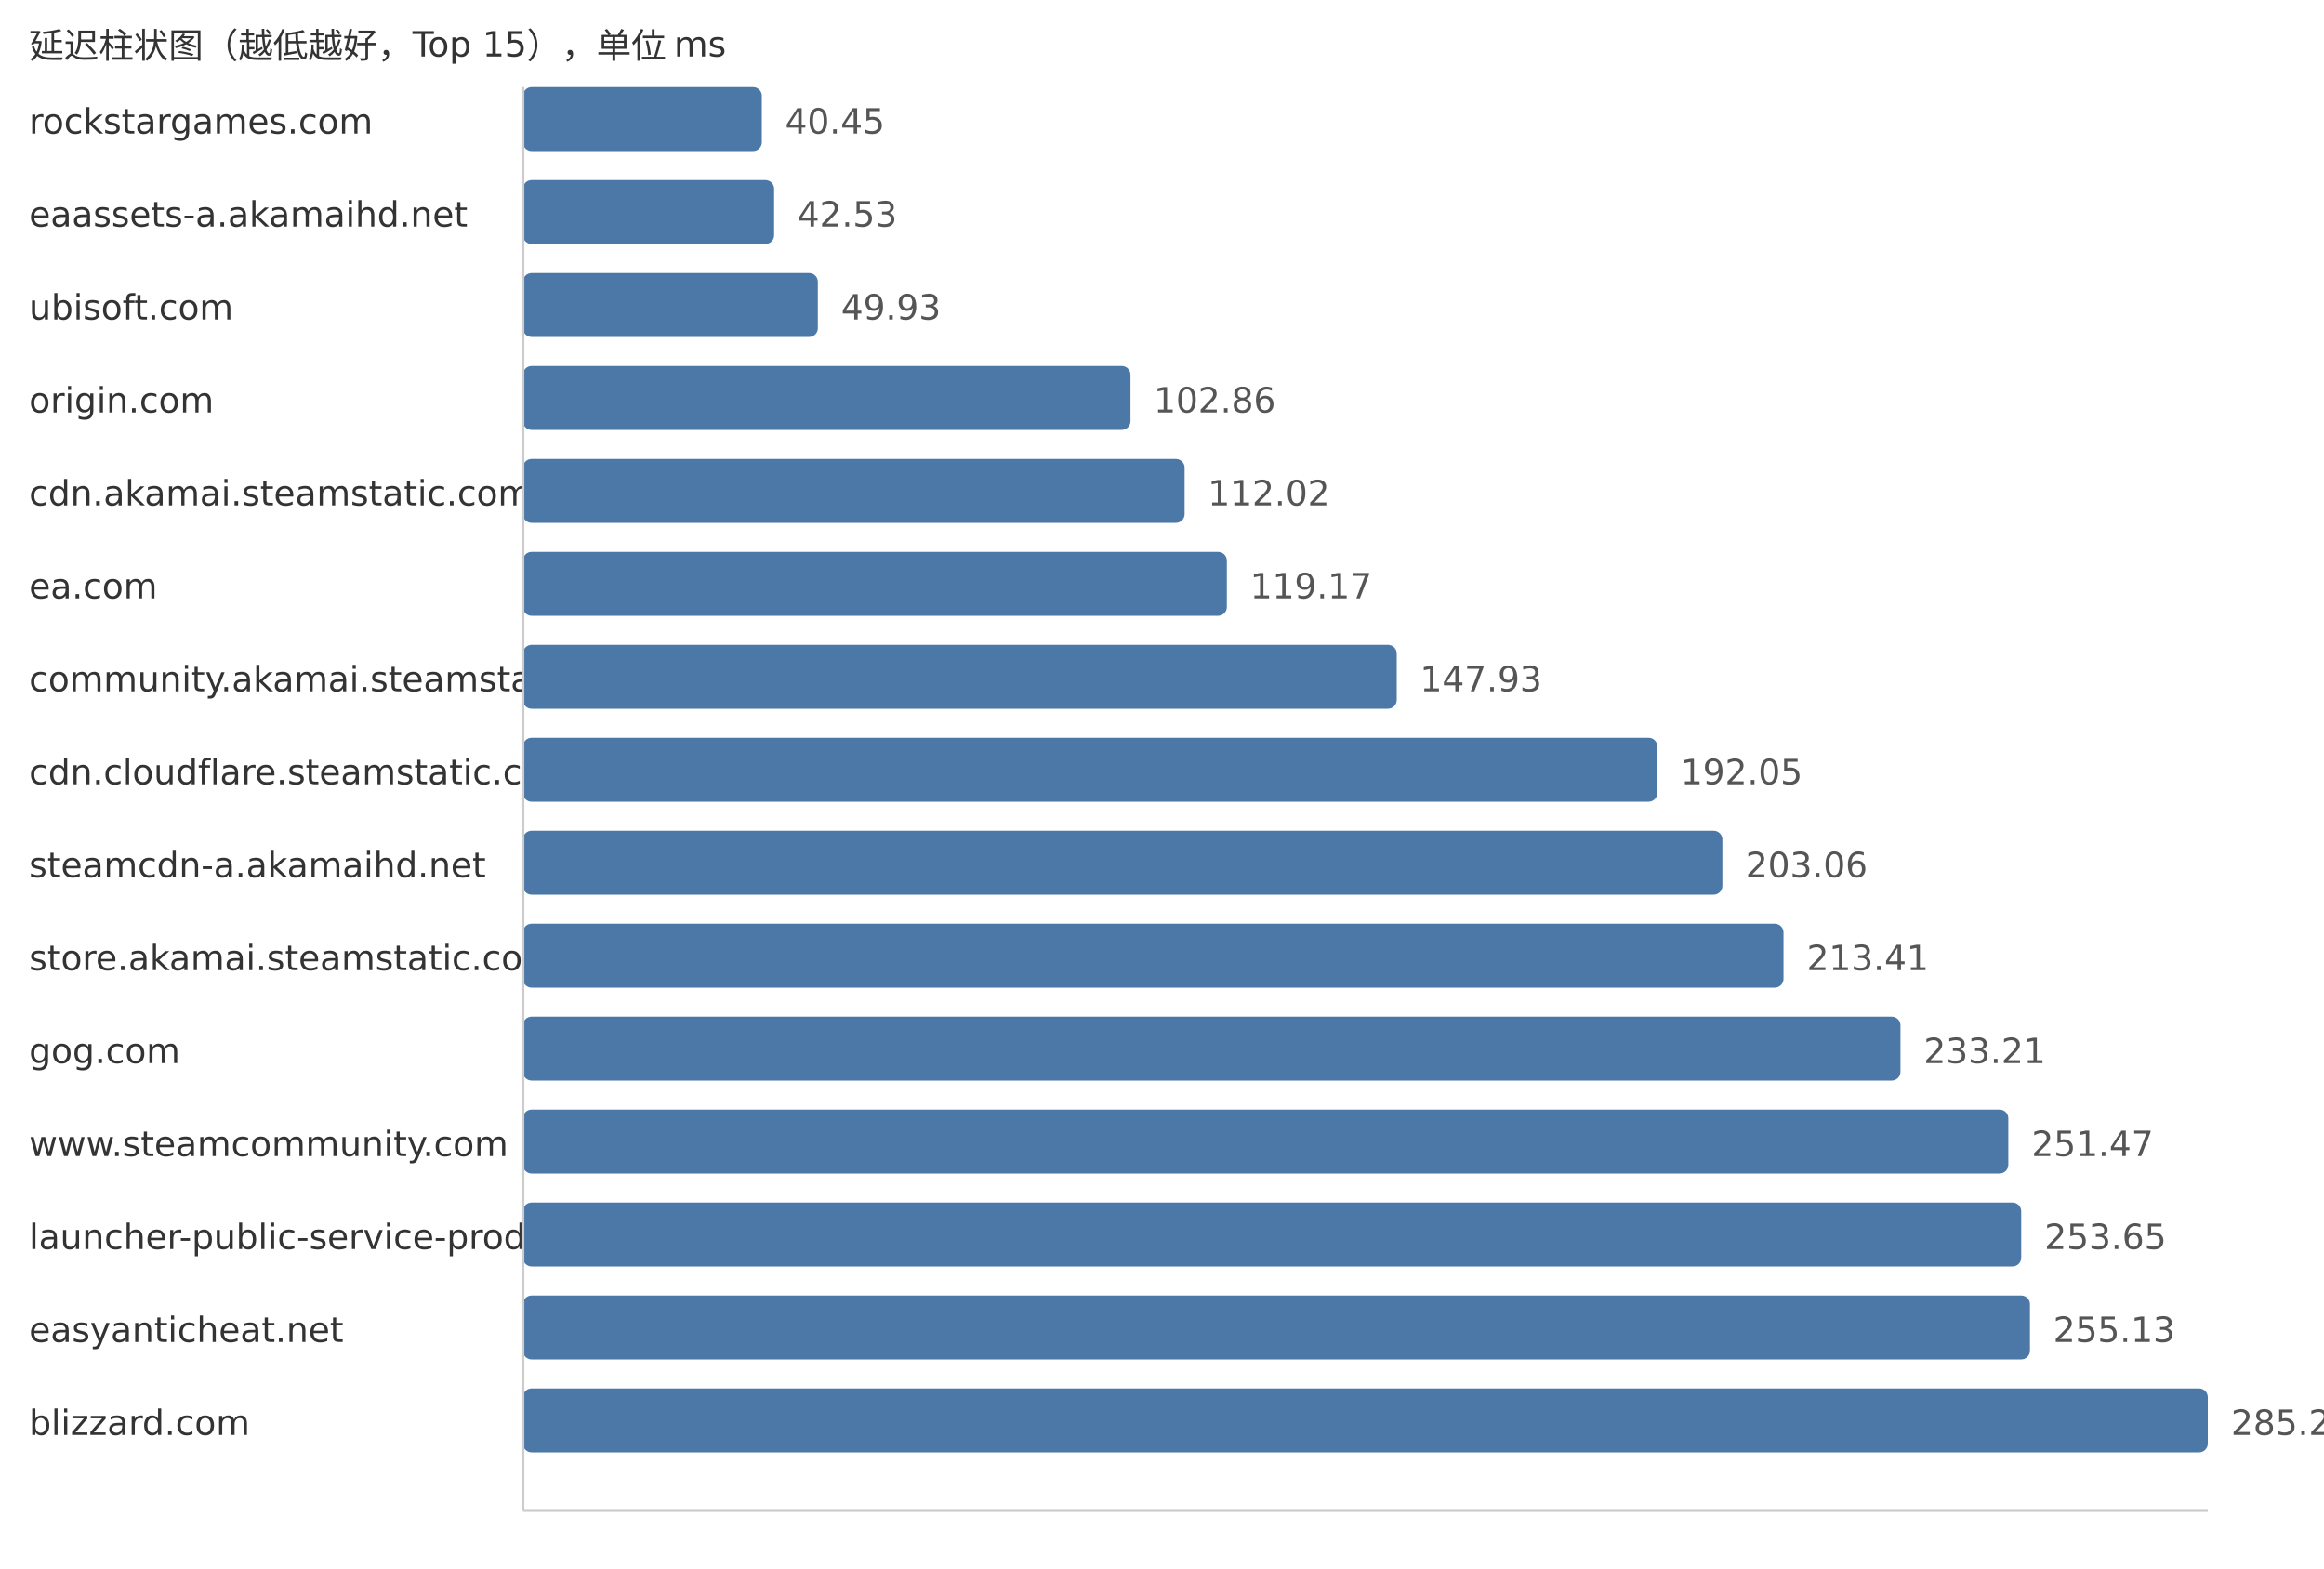
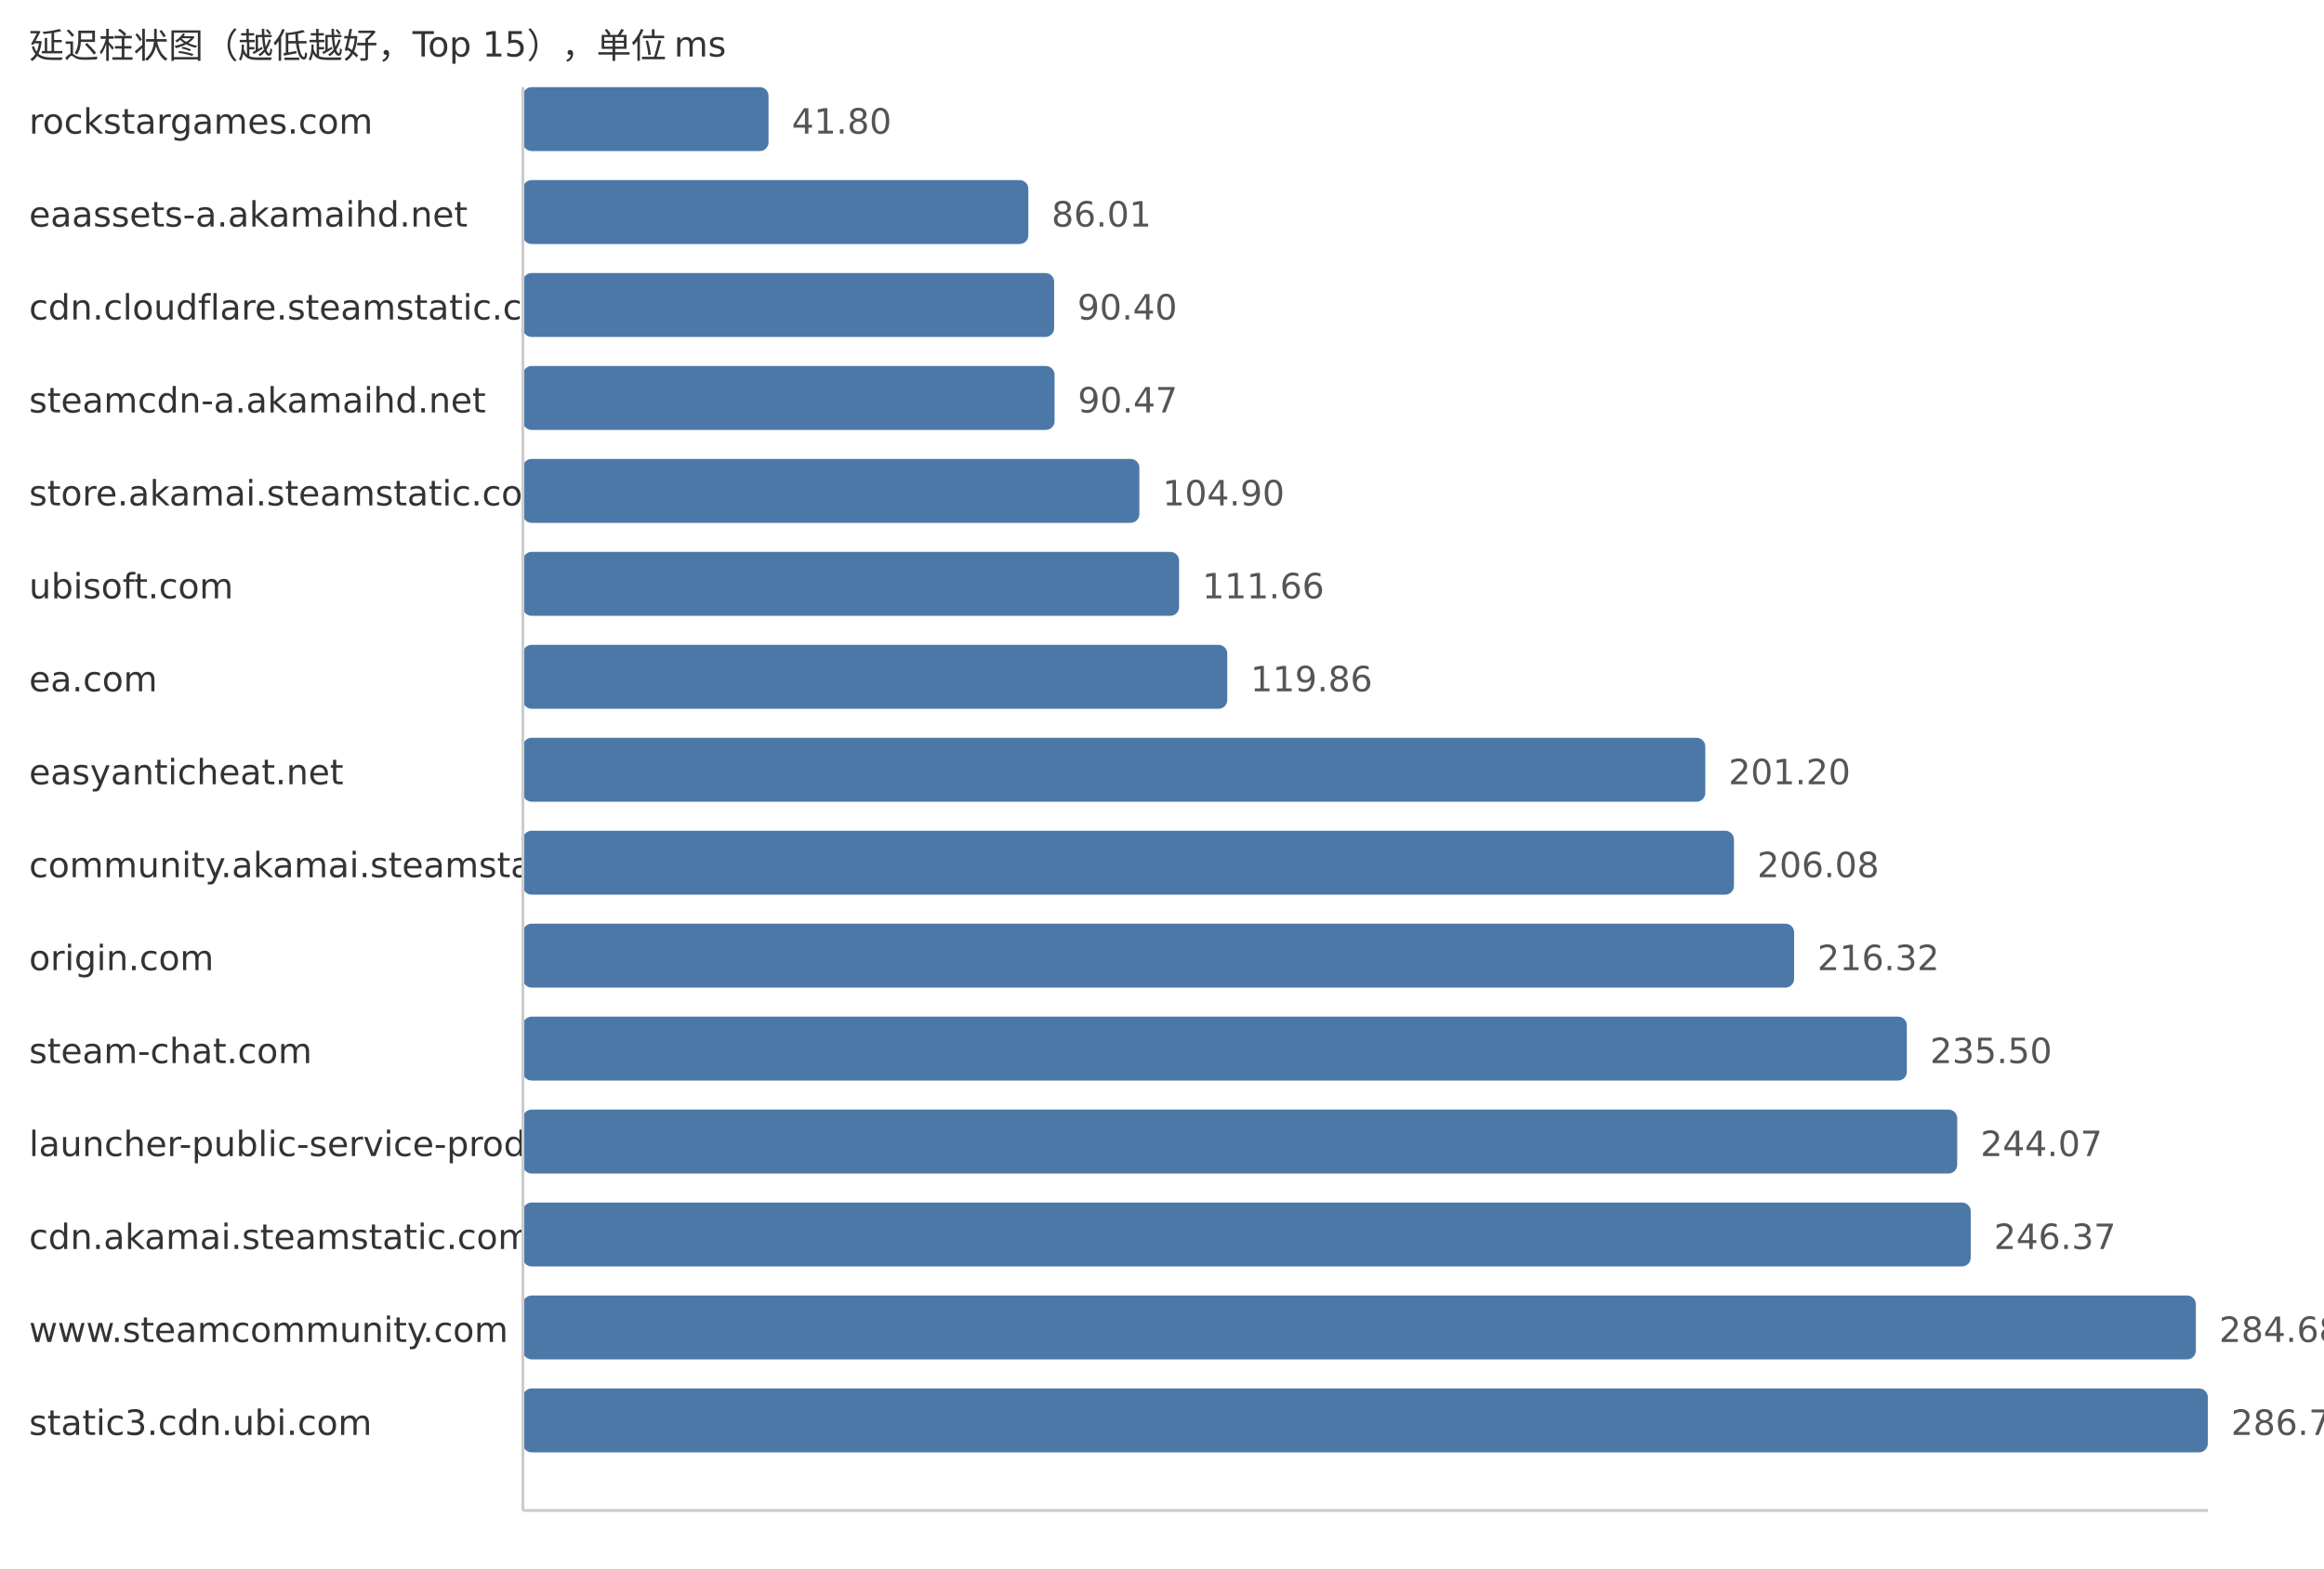
<svg xmlns="http://www.w3.org/2000/svg" width="800" height="540">
  <style> .label{font-family:DejaVu Sans,Verdana,Geneva,sans-serif;font-size:12px;fill:#333} .value{font-family:DejaVu Sans,Verdana,Geneva,sans-serif;font-size:12px;fill:#555} </style>
  <text x="10" y="20" class="label">延迟柱状图（越低越好，Top 15），单位 ms</text>
  <text x="10" y="46" class="label">rockstargames.com</text>
-   <rect x="180" y="30" width="82.25" height="22" fill="#4c78a8" rx="3" />
-   <text x="270.25" y="46" class="value">40.45</text>
+   <rect x="180" y="30" width="84.56" height="22" fill="#4c78a8" rx="3" />
+   <text x="272.56" y="46" class="value">41.80</text>
  <text x="10" y="78" class="label">eaassets-a.akamaihd.net</text>
-   <rect x="180" y="62" width="86.48" height="22" fill="#4c78a8" rx="3" />
-   <text x="274.48" y="78" class="value">42.53</text>
-   <text x="10" y="110" class="label">ubisoft.com</text>
-   <rect x="180" y="94" width="101.53" height="22" fill="#4c78a8" rx="3" />
-   <text x="289.53" y="110" class="value">49.93</text>
-   <text x="10" y="142" class="label">origin.com</text>
-   <rect x="180" y="126" width="209.15" height="22" fill="#4c78a8" rx="3" />
-   <text x="397.15" y="142" class="value">102.86</text>
-   <text x="10" y="174" class="label">cdn.akamai.steamstatic.com</text>
-   <rect x="180" y="158" width="227.78" height="22" fill="#4c78a8" rx="3" />
-   <text x="415.78" y="174" class="value">112.02</text>
-   <text x="10" y="206" class="label">ea.com</text>
-   <rect x="180" y="190" width="242.32" height="22" fill="#4c78a8" rx="3" />
-   <text x="430.32" y="206" class="value">119.17</text>
-   <text x="10" y="238" class="label">community.akamai.steamstatic.com</text>
-   <rect x="180" y="222" width="300.8" height="22" fill="#4c78a8" rx="3" />
-   <text x="488.8" y="238" class="value">147.93</text>
-   <text x="10" y="270" class="label">cdn.cloudflare.steamstatic.com</text>
-   <rect x="180" y="254" width="390.51" height="22" fill="#4c78a8" rx="3" />
-   <text x="578.51" y="270" class="value">192.05</text>
-   <text x="10" y="302" class="label">steamcdn-a.akamaihd.net</text>
-   <rect x="180" y="286" width="412.9" height="22" fill="#4c78a8" rx="3" />
-   <text x="600.9" y="302" class="value">203.06</text>
-   <text x="10" y="334" class="label">store.akamai.steamstatic.com</text>
-   <rect x="180" y="318" width="433.94" height="22" fill="#4c78a8" rx="3" />
-   <text x="621.94" y="334" class="value">213.41</text>
-   <text x="10" y="366" class="label">gog.com</text>
-   <rect x="180" y="350" width="474.2" height="22" fill="#4c78a8" rx="3" />
-   <text x="662.2" y="366" class="value">233.21</text>
-   <text x="10" y="398" class="label">www.steamcommunity.com</text>
-   <rect x="180" y="382" width="511.33" height="22" fill="#4c78a8" rx="3" />
-   <text x="699.33" y="398" class="value">251.47</text>
-   <text x="10" y="430" class="label">launcher-public-service-prod06.ol.epicgames.com</text>
-   <rect x="180" y="414" width="515.77" height="22" fill="#4c78a8" rx="3" />
-   <text x="703.77" y="430" class="value">253.65</text>
-   <text x="10" y="462" class="label">easyanticheat.net</text>
-   <rect x="180" y="446" width="518.78" height="22" fill="#4c78a8" rx="3" />
-   <text x="706.78" y="462" class="value">255.13</text>
-   <text x="10" y="494" class="label">blizzard.com</text>
+   <rect x="180" y="62" width="173.99" height="22" fill="#4c78a8" rx="3" />
+   <text x="361.99" y="78" class="value">86.01</text>
+   <text x="10" y="110" class="label">cdn.cloudflare.steamstatic.com</text>
+   <rect x="180" y="94" width="182.87" height="22" fill="#4c78a8" rx="3" />
+   <text x="370.87" y="110" class="value">90.40</text>
+   <text x="10" y="142" class="label">steamcdn-a.akamaihd.net</text>
+   <rect x="180" y="126" width="183.02" height="22" fill="#4c78a8" rx="3" />
+   <text x="371.02" y="142" class="value">90.47</text>
+   <text x="10" y="174" class="label">store.akamai.steamstatic.com</text>
+   <rect x="180" y="158" width="212.21" height="22" fill="#4c78a8" rx="3" />
+   <text x="400.21" y="174" class="value">104.90</text>
+   <text x="10" y="206" class="label">ubisoft.com</text>
+   <rect x="180" y="190" width="225.88" height="22" fill="#4c78a8" rx="3" />
+   <text x="413.88" y="206" class="value">111.66</text>
+   <text x="10" y="238" class="label">ea.com</text>
+   <rect x="180" y="222" width="242.47" height="22" fill="#4c78a8" rx="3" />
+   <text x="430.47" y="238" class="value">119.86</text>
+   <text x="10" y="270" class="label">easyanticheat.net</text>
+   <rect x="180" y="254" width="407.02" height="22" fill="#4c78a8" rx="3" />
+   <text x="595.02" y="270" class="value">201.20</text>
+   <text x="10" y="302" class="label">community.akamai.steamstatic.com</text>
+   <rect x="180" y="286" width="416.89" height="22" fill="#4c78a8" rx="3" />
+   <text x="604.89" y="302" class="value">206.08</text>
+   <text x="10" y="334" class="label">origin.com</text>
+   <rect x="180" y="318" width="437.6" height="22" fill="#4c78a8" rx="3" />
+   <text x="625.6" y="334" class="value">216.32</text>
+   <text x="10" y="366" class="label">steam-chat.com</text>
+   <rect x="180" y="350" width="476.4" height="22" fill="#4c78a8" rx="3" />
+   <text x="664.4" y="366" class="value">235.50</text>
+   <text x="10" y="398" class="label">launcher-public-service-prod06.ol.epicgames.com</text>
+   <rect x="180" y="382" width="493.74" height="22" fill="#4c78a8" rx="3" />
+   <text x="681.74" y="398" class="value">244.07</text>
+   <text x="10" y="430" class="label">cdn.akamai.steamstatic.com</text>
+   <rect x="180" y="414" width="498.39" height="22" fill="#4c78a8" rx="3" />
+   <text x="686.39" y="430" class="value">246.37</text>
+   <text x="10" y="462" class="label">www.steamcommunity.com</text>
+   <rect x="180" y="446" width="575.89" height="22" fill="#4c78a8" rx="3" />
+   <text x="763.89" y="462" class="value">284.68</text>
+   <text x="10" y="494" class="label">static3.cdn.ubi.com</text>
  <rect x="180" y="478" width="580.0" height="22" fill="#4c78a8" rx="3" />
-   <text x="768.0" y="494" class="value">285.24</text>
+   <text x="768.0" y="494" class="value">286.71</text>
  <line x1="180" y1="30" x2="180" y2="520" stroke="#ccc" />
  <line x1="180" y1="520" x2="760" y2="520" stroke="#ccc" />
</svg>
